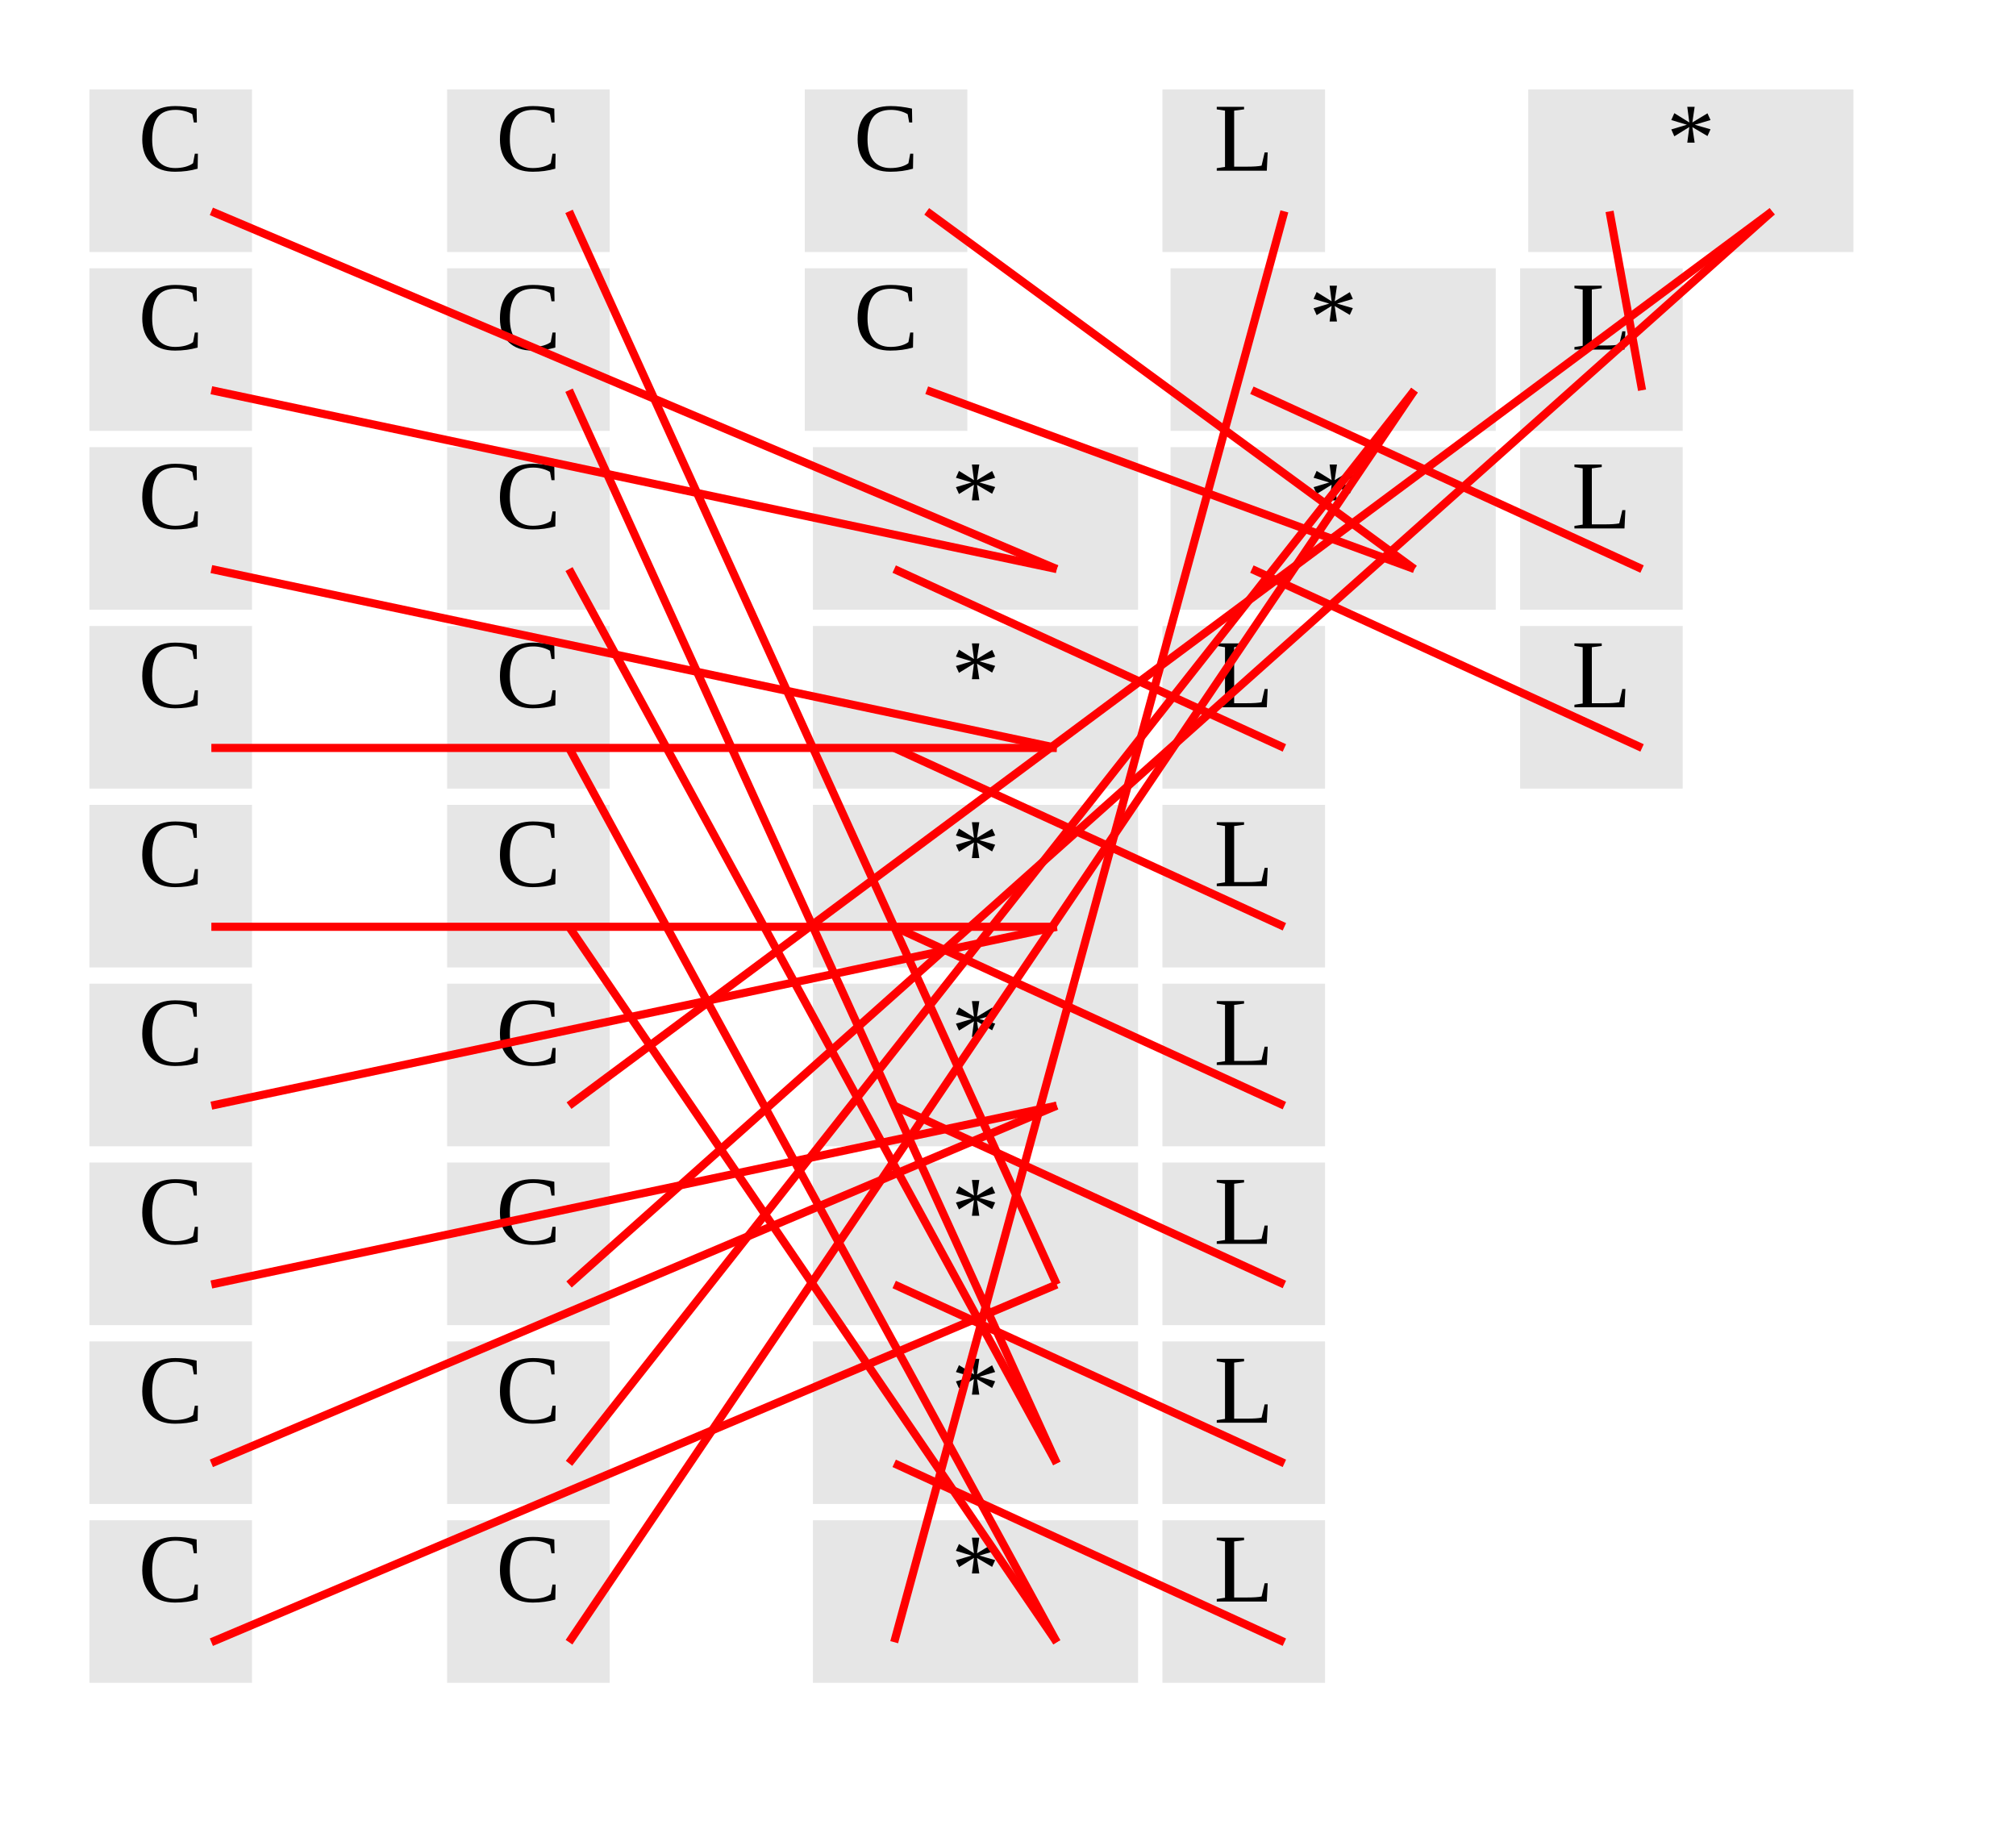
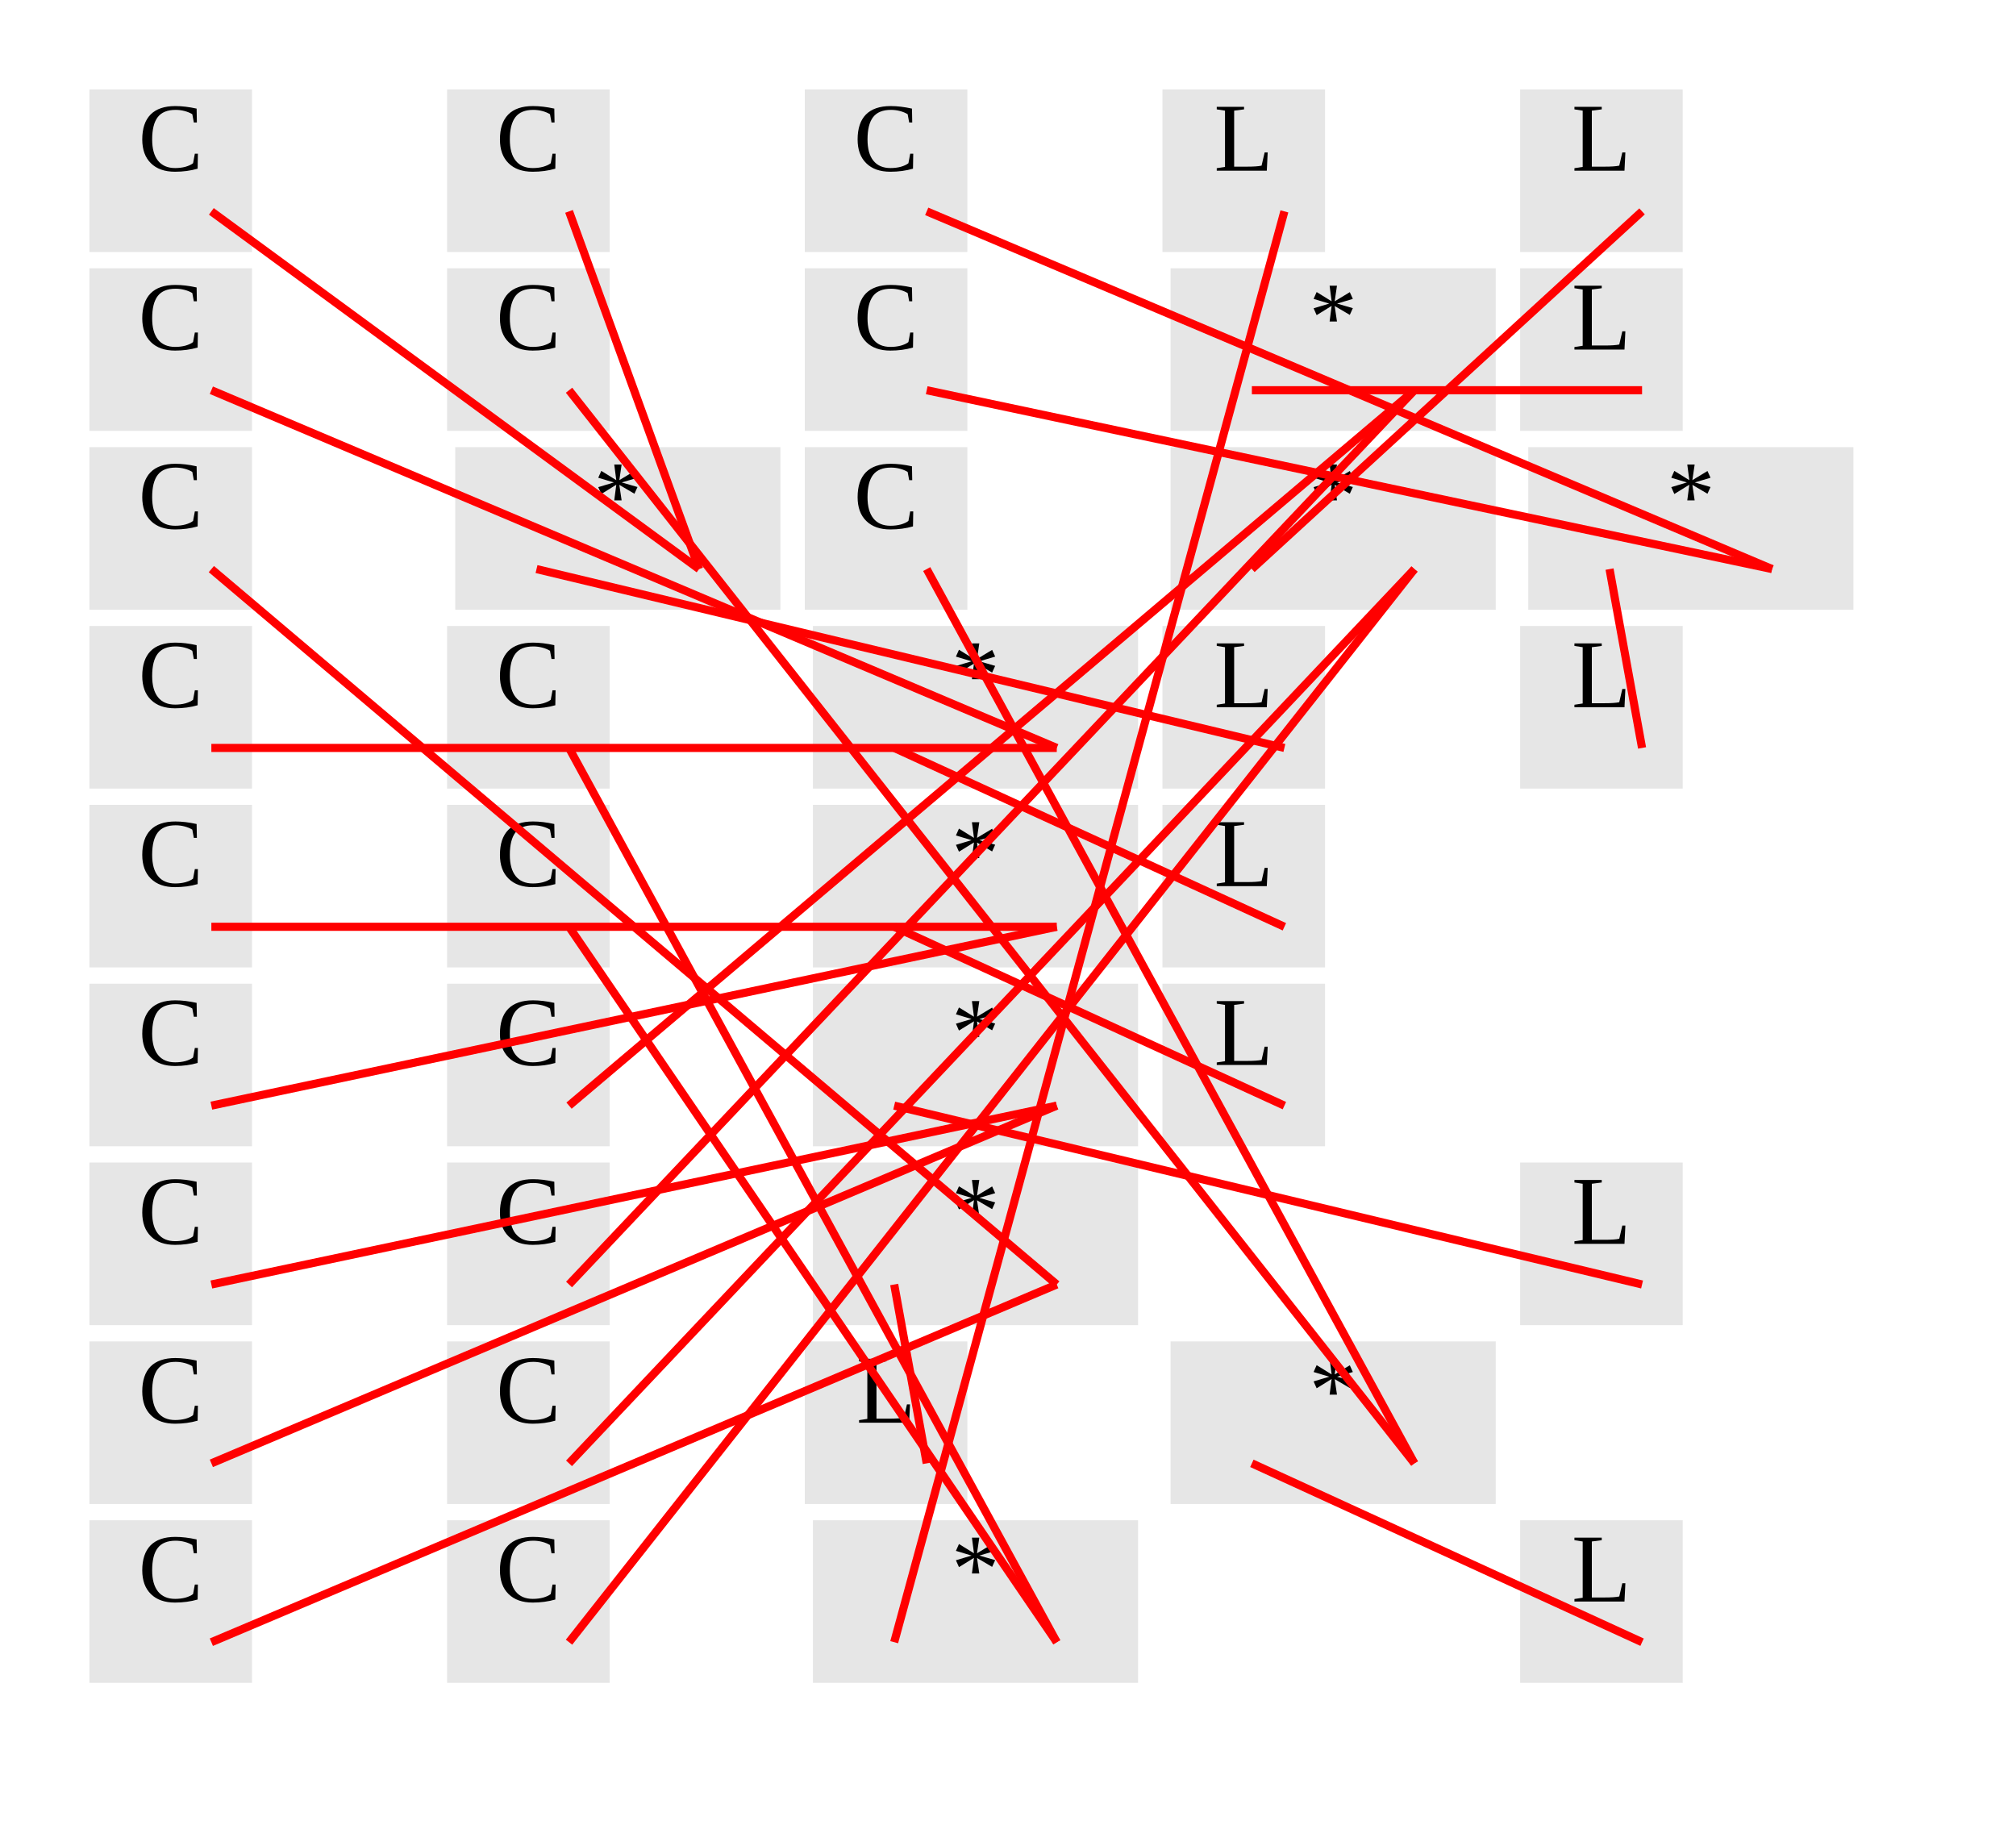
<svg xmlns="http://www.w3.org/2000/svg" width="248" height="227">
  <rect x="11" y="11" width="20" height="20" fill="rgb(230,230,230)" />
  <text x="21" y="21" text-anchor="middle" alignment-baseline="middle" fill="black">C</text>
+   <rect x="55" y="11" width="20" height="20" fill="rgb(230,230,230)" />
+   <text x="65" y="21" text-anchor="middle" alignment-baseline="middle" fill="black">C</text>
  <rect x="11" y="33" width="20" height="20" fill="rgb(230,230,230)" />
  <text x="21" y="43" text-anchor="middle" alignment-baseline="middle" fill="black">C</text>
-   <rect x="11" y="55" width="20" height="20" fill="rgb(230,230,230)" />
-   <text x="21" y="65" text-anchor="middle" alignment-baseline="middle" fill="black">C</text>
  <rect x="11" y="77" width="20" height="20" fill="rgb(230,230,230)" />
  <text x="21" y="87" text-anchor="middle" alignment-baseline="middle" fill="black">C</text>
  <rect x="11" y="99" width="20" height="20" fill="rgb(230,230,230)" />
  <text x="21" y="109" text-anchor="middle" alignment-baseline="middle" fill="black">C</text>
  <rect x="11" y="121" width="20" height="20" fill="rgb(230,230,230)" />
  <text x="21" y="131" text-anchor="middle" alignment-baseline="middle" fill="black">C</text>
+   <rect x="11" y="165" width="20" height="20" fill="rgb(230,230,230)" />
+   <text x="21" y="175" text-anchor="middle" alignment-baseline="middle" fill="black">C</text>
  <rect x="11" y="143" width="20" height="20" fill="rgb(230,230,230)" />
  <text x="21" y="153" text-anchor="middle" alignment-baseline="middle" fill="black">C</text>
-   <rect x="11" y="165" width="20" height="20" fill="rgb(230,230,230)" />
-   <text x="21" y="175" text-anchor="middle" alignment-baseline="middle" fill="black">C</text>
  <rect x="11" y="187" width="20" height="20" fill="rgb(230,230,230)" />
  <text x="21" y="197" text-anchor="middle" alignment-baseline="middle" fill="black">C</text>
-   <rect x="55" y="11" width="20" height="20" fill="rgb(230,230,230)" />
-   <text x="65" y="21" text-anchor="middle" alignment-baseline="middle" fill="black">C</text>
+   <rect x="11" y="55" width="20" height="20" fill="rgb(230,230,230)" />
+   <text x="21" y="65" text-anchor="middle" alignment-baseline="middle" fill="black">C</text>
  <rect x="55" y="33" width="20" height="20" fill="rgb(230,230,230)" />
  <text x="65" y="43" text-anchor="middle" alignment-baseline="middle" fill="black">C</text>
-   <rect x="55" y="55" width="20" height="20" fill="rgb(230,230,230)" />
-   <text x="65" y="65" text-anchor="middle" alignment-baseline="middle" fill="black">C</text>
+   <rect x="99" y="55" width="20" height="20" fill="rgb(230,230,230)" />
+   <text x="109" y="65" text-anchor="middle" alignment-baseline="middle" fill="black">C</text>
  <rect x="55" y="77" width="20" height="20" fill="rgb(230,230,230)" />
  <text x="65" y="87" text-anchor="middle" alignment-baseline="middle" fill="black">C</text>
  <rect x="55" y="99" width="20" height="20" fill="rgb(230,230,230)" />
  <text x="65" y="109" text-anchor="middle" alignment-baseline="middle" fill="black">C</text>
  <rect x="55" y="121" width="20" height="20" fill="rgb(230,230,230)" />
  <text x="65" y="131" text-anchor="middle" alignment-baseline="middle" fill="black">C</text>
  <rect x="55" y="143" width="20" height="20" fill="rgb(230,230,230)" />
  <text x="65" y="153" text-anchor="middle" alignment-baseline="middle" fill="black">C</text>
  <rect x="55" y="165" width="20" height="20" fill="rgb(230,230,230)" />
  <text x="65" y="175" text-anchor="middle" alignment-baseline="middle" fill="black">C</text>
  <rect x="55" y="187" width="20" height="20" fill="rgb(230,230,230)" />
  <text x="65" y="197" text-anchor="middle" alignment-baseline="middle" fill="black">C</text>
+   <rect x="99" y="33" width="20" height="20" fill="rgb(230,230,230)" />
+   <text x="109" y="43" text-anchor="middle" alignment-baseline="middle" fill="black">C</text>
  <rect x="99" y="11" width="20" height="20" fill="rgb(230,230,230)" />
  <text x="109" y="21" text-anchor="middle" alignment-baseline="middle" fill="black">C</text>
-   <rect x="99" y="33" width="20" height="20" fill="rgb(230,230,230)" />
-   <text x="109" y="43" text-anchor="middle" alignment-baseline="middle" fill="black">C</text>
-   <rect x="100" y="55" width="40" height="20" fill="rgb(230,230,230)" />
-   <text x="120" y="65" text-anchor="middle" alignment-baseline="middle" fill="black">*</text>
+   <rect x="56" y="55" width="40" height="20" fill="rgb(230,230,230)" />
+   <text x="76" y="65" text-anchor="middle" alignment-baseline="middle" fill="black">*</text>
  <rect x="100" y="77" width="40" height="20" fill="rgb(230,230,230)" />
  <text x="120" y="87" text-anchor="middle" alignment-baseline="middle" fill="black">*</text>
  <rect x="100" y="99" width="40" height="20" fill="rgb(230,230,230)" />
  <text x="120" y="109" text-anchor="middle" alignment-baseline="middle" fill="black">*</text>
  <rect x="100" y="121" width="40" height="20" fill="rgb(230,230,230)" />
  <text x="120" y="131" text-anchor="middle" alignment-baseline="middle" fill="black">*</text>
  <rect x="100" y="143" width="40" height="20" fill="rgb(230,230,230)" />
  <text x="120" y="153" text-anchor="middle" alignment-baseline="middle" fill="black">*</text>
-   <rect x="100" y="165" width="40" height="20" fill="rgb(230,230,230)" />
-   <text x="120" y="175" text-anchor="middle" alignment-baseline="middle" fill="black">*</text>
+   <rect x="144" y="165" width="40" height="20" fill="rgb(230,230,230)" />
+   <text x="164" y="175" text-anchor="middle" alignment-baseline="middle" fill="black">*</text>
  <rect x="100" y="187" width="40" height="20" fill="rgb(230,230,230)" />
  <text x="120" y="197" text-anchor="middle" alignment-baseline="middle" fill="black">*</text>
-   <rect x="188" y="11" width="40" height="20" fill="rgb(230,230,230)" />
-   <text x="208" y="21" text-anchor="middle" alignment-baseline="middle" fill="black">*</text>
  <rect x="144" y="33" width="40" height="20" fill="rgb(230,230,230)" />
  <text x="164" y="43" text-anchor="middle" alignment-baseline="middle" fill="black">*</text>
  <rect x="144" y="55" width="40" height="20" fill="rgb(230,230,230)" />
  <text x="164" y="65" text-anchor="middle" alignment-baseline="middle" fill="black">*</text>
+   <rect x="188" y="55" width="40" height="20" fill="rgb(230,230,230)" />
+   <text x="208" y="65" text-anchor="middle" alignment-baseline="middle" fill="black">*</text>
  <rect x="143" y="77" width="20" height="20" fill="rgb(230,230,230)" />
  <text x="153" y="87" text-anchor="middle" alignment-baseline="middle" fill="black">L</text>
  <rect x="143" y="99" width="20" height="20" fill="rgb(230,230,230)" />
  <text x="153" y="109" text-anchor="middle" alignment-baseline="middle" fill="black">L</text>
  <rect x="143" y="121" width="20" height="20" fill="rgb(230,230,230)" />
  <text x="153" y="131" text-anchor="middle" alignment-baseline="middle" fill="black">L</text>
-   <rect x="143" y="143" width="20" height="20" fill="rgb(230,230,230)" />
-   <text x="153" y="153" text-anchor="middle" alignment-baseline="middle" fill="black">L</text>
-   <rect x="143" y="165" width="20" height="20" fill="rgb(230,230,230)" />
-   <text x="153" y="175" text-anchor="middle" alignment-baseline="middle" fill="black">L</text>
-   <rect x="143" y="187" width="20" height="20" fill="rgb(230,230,230)" />
-   <text x="153" y="197" text-anchor="middle" alignment-baseline="middle" fill="black">L</text>
+   <rect x="187" y="143" width="20" height="20" fill="rgb(230,230,230)" />
+   <text x="197" y="153" text-anchor="middle" alignment-baseline="middle" fill="black">L</text>
+   <rect x="99" y="165" width="20" height="20" fill="rgb(230,230,230)" />
+   <text x="109" y="175" text-anchor="middle" alignment-baseline="middle" fill="black">L</text>
+   <rect x="187" y="187" width="20" height="20" fill="rgb(230,230,230)" />
+   <text x="197" y="197" text-anchor="middle" alignment-baseline="middle" fill="black">L</text>
  <rect x="143" y="11" width="20" height="20" fill="rgb(230,230,230)" />
  <text x="153" y="21" text-anchor="middle" alignment-baseline="middle" fill="black">L</text>
  <rect x="187" y="33" width="20" height="20" fill="rgb(230,230,230)" />
  <text x="197" y="43" text-anchor="middle" alignment-baseline="middle" fill="black">L</text>
-   <rect x="187" y="55" width="20" height="20" fill="rgb(230,230,230)" />
-   <text x="197" y="65" text-anchor="middle" alignment-baseline="middle" fill="black">L</text>
+   <rect x="187" y="11" width="20" height="20" fill="rgb(230,230,230)" />
+   <text x="197" y="21" text-anchor="middle" alignment-baseline="middle" fill="black">L</text>
  <rect x="187" y="77" width="20" height="20" fill="rgb(230,230,230)" />
  <text x="197" y="87" text-anchor="middle" alignment-baseline="middle" fill="black">L</text>
-   <line x1="26" y1="48" x2="130" y2="70" stroke="red" stroke-width="1" />
-   <line x1="26" y1="26" x2="130" y2="70" stroke="red" stroke-width="1" />
-   <line x1="110" y1="70" x2="158" y2="92" stroke="red" stroke-width="1" />
+   <line x1="26" y1="26" x2="86" y2="70" stroke="red" stroke-width="1" />
+   <line x1="70" y1="26" x2="86" y2="70" stroke="red" stroke-width="1" />
+   <line x1="66" y1="70" x2="158" y2="92" stroke="red" stroke-width="1" />
+   <line x1="26" y1="48" x2="130" y2="92" stroke="red" stroke-width="1" />
  <line x1="26" y1="92" x2="130" y2="92" stroke="red" stroke-width="1" />
-   <line x1="26" y1="70" x2="130" y2="92" stroke="red" stroke-width="1" />
  <line x1="110" y1="92" x2="158" y2="114" stroke="red" stroke-width="1" />
+   <line x1="26" y1="136" x2="130" y2="114" stroke="red" stroke-width="1" />
  <line x1="26" y1="114" x2="130" y2="114" stroke="red" stroke-width="1" />
-   <line x1="26" y1="136" x2="130" y2="114" stroke="red" stroke-width="1" />
  <line x1="110" y1="114" x2="158" y2="136" stroke="red" stroke-width="1" />
+   <line x1="26" y1="180" x2="130" y2="136" stroke="red" stroke-width="1" />
  <line x1="26" y1="158" x2="130" y2="136" stroke="red" stroke-width="1" />
-   <line x1="26" y1="180" x2="130" y2="136" stroke="red" stroke-width="1" />
-   <line x1="110" y1="136" x2="158" y2="158" stroke="red" stroke-width="1" />
-   <line x1="70" y1="26" x2="130" y2="158" stroke="red" stroke-width="1" />
+   <line x1="110" y1="136" x2="202" y2="158" stroke="red" stroke-width="1" />
+   <line x1="26" y1="70" x2="130" y2="158" stroke="red" stroke-width="1" />
  <line x1="26" y1="202" x2="130" y2="158" stroke="red" stroke-width="1" />
-   <line x1="110" y1="158" x2="158" y2="180" stroke="red" stroke-width="1" />
-   <line x1="70" y1="48" x2="130" y2="180" stroke="red" stroke-width="1" />
-   <line x1="70" y1="70" x2="130" y2="180" stroke="red" stroke-width="1" />
-   <line x1="110" y1="180" x2="158" y2="202" stroke="red" stroke-width="1" />
+   <line x1="110" y1="158" x2="114" y2="180" stroke="red" stroke-width="1" />
+   <line x1="70" y1="48" x2="174" y2="180" stroke="red" stroke-width="1" />
+   <line x1="114" y1="70" x2="174" y2="180" stroke="red" stroke-width="1" />
+   <line x1="154" y1="180" x2="202" y2="202" stroke="red" stroke-width="1" />
  <line x1="70" y1="92" x2="130" y2="202" stroke="red" stroke-width="1" />
  <line x1="70" y1="114" x2="130" y2="202" stroke="red" stroke-width="1" />
  <line x1="110" y1="202" x2="158" y2="26" stroke="red" stroke-width="1" />
-   <line x1="70" y1="136" x2="218" y2="26" stroke="red" stroke-width="1" />
-   <line x1="70" y1="158" x2="218" y2="26" stroke="red" stroke-width="1" />
-   <line x1="198" y1="26" x2="202" y2="48" stroke="red" stroke-width="1" />
-   <line x1="70" y1="180" x2="174" y2="48" stroke="red" stroke-width="1" />
-   <line x1="70" y1="202" x2="174" y2="48" stroke="red" stroke-width="1" />
-   <line x1="154" y1="48" x2="202" y2="70" stroke="red" stroke-width="1" />
-   <line x1="114" y1="26" x2="174" y2="70" stroke="red" stroke-width="1" />
-   <line x1="114" y1="48" x2="174" y2="70" stroke="red" stroke-width="1" />
-   <line x1="154" y1="70" x2="202" y2="92" stroke="red" stroke-width="1" />
+   <line x1="70" y1="136" x2="174" y2="48" stroke="red" stroke-width="1" />
+   <line x1="70" y1="158" x2="174" y2="48" stroke="red" stroke-width="1" />
+   <line x1="154" y1="48" x2="202" y2="48" stroke="red" stroke-width="1" />
+   <line x1="70" y1="180" x2="174" y2="70" stroke="red" stroke-width="1" />
+   <line x1="70" y1="202" x2="174" y2="70" stroke="red" stroke-width="1" />
+   <line x1="154" y1="70" x2="202" y2="26" stroke="red" stroke-width="1" />
+   <line x1="114" y1="48" x2="218" y2="70" stroke="red" stroke-width="1" />
+   <line x1="114" y1="26" x2="218" y2="70" stroke="red" stroke-width="1" />
+   <line x1="198" y1="70" x2="202" y2="92" stroke="red" stroke-width="1" />
</svg>
